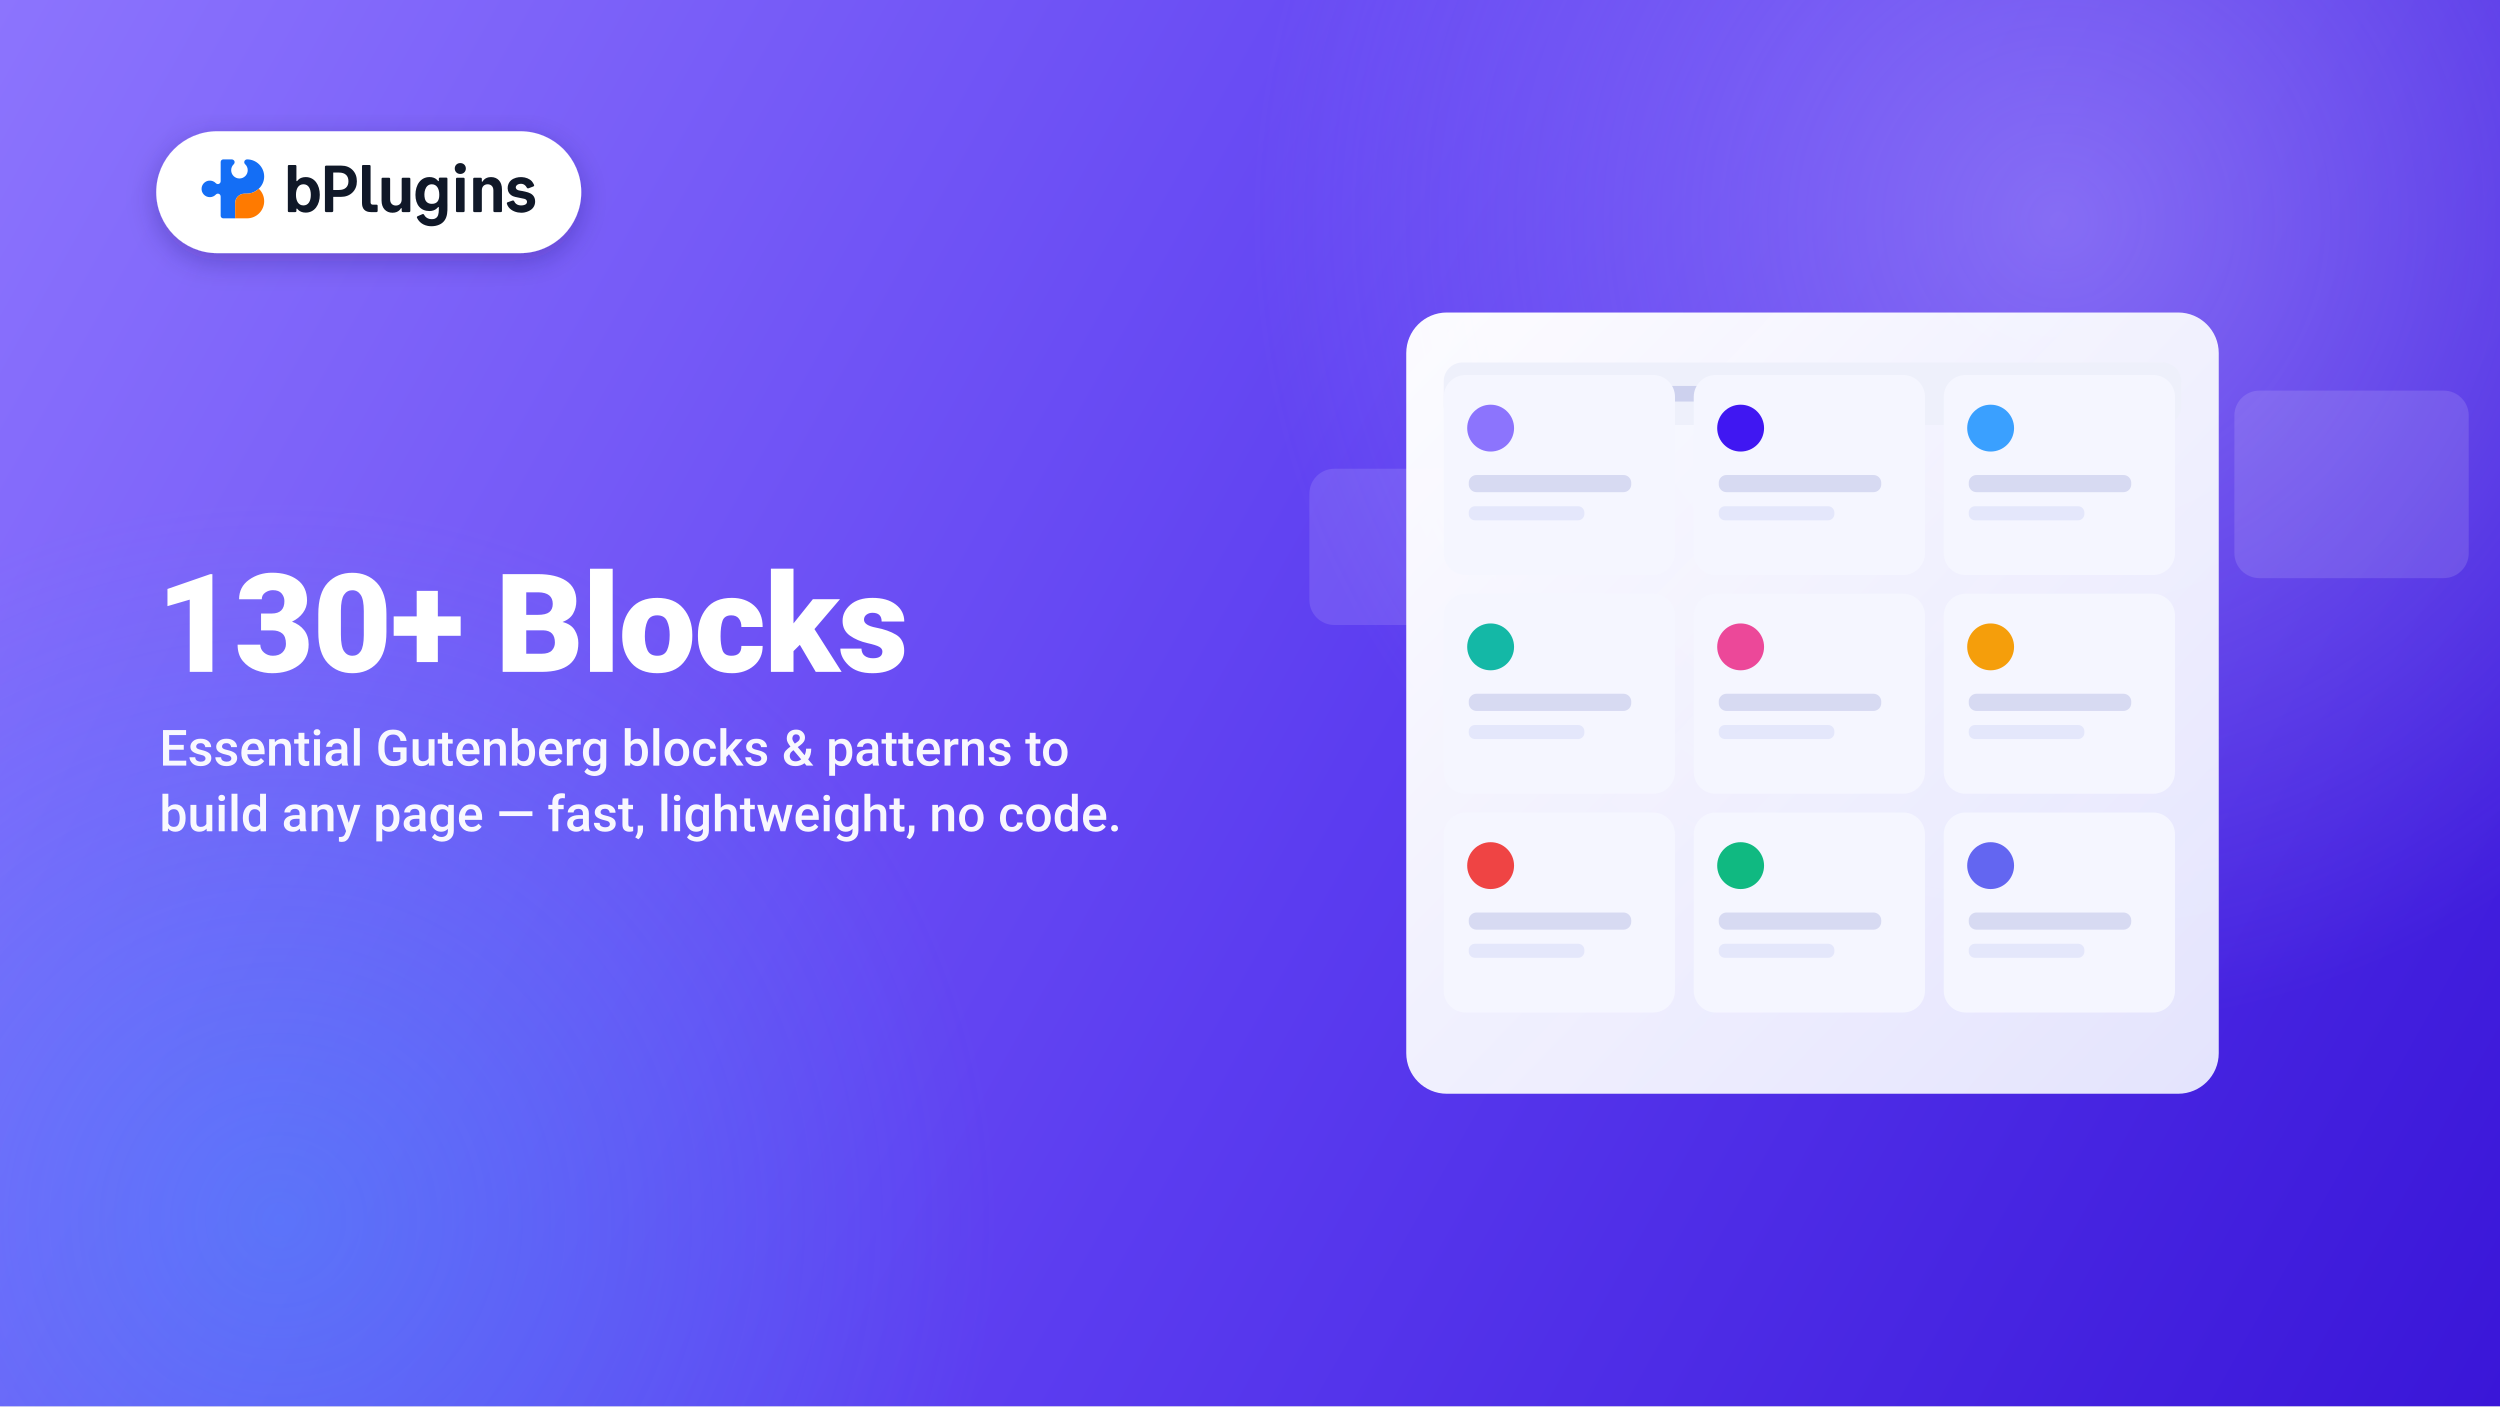
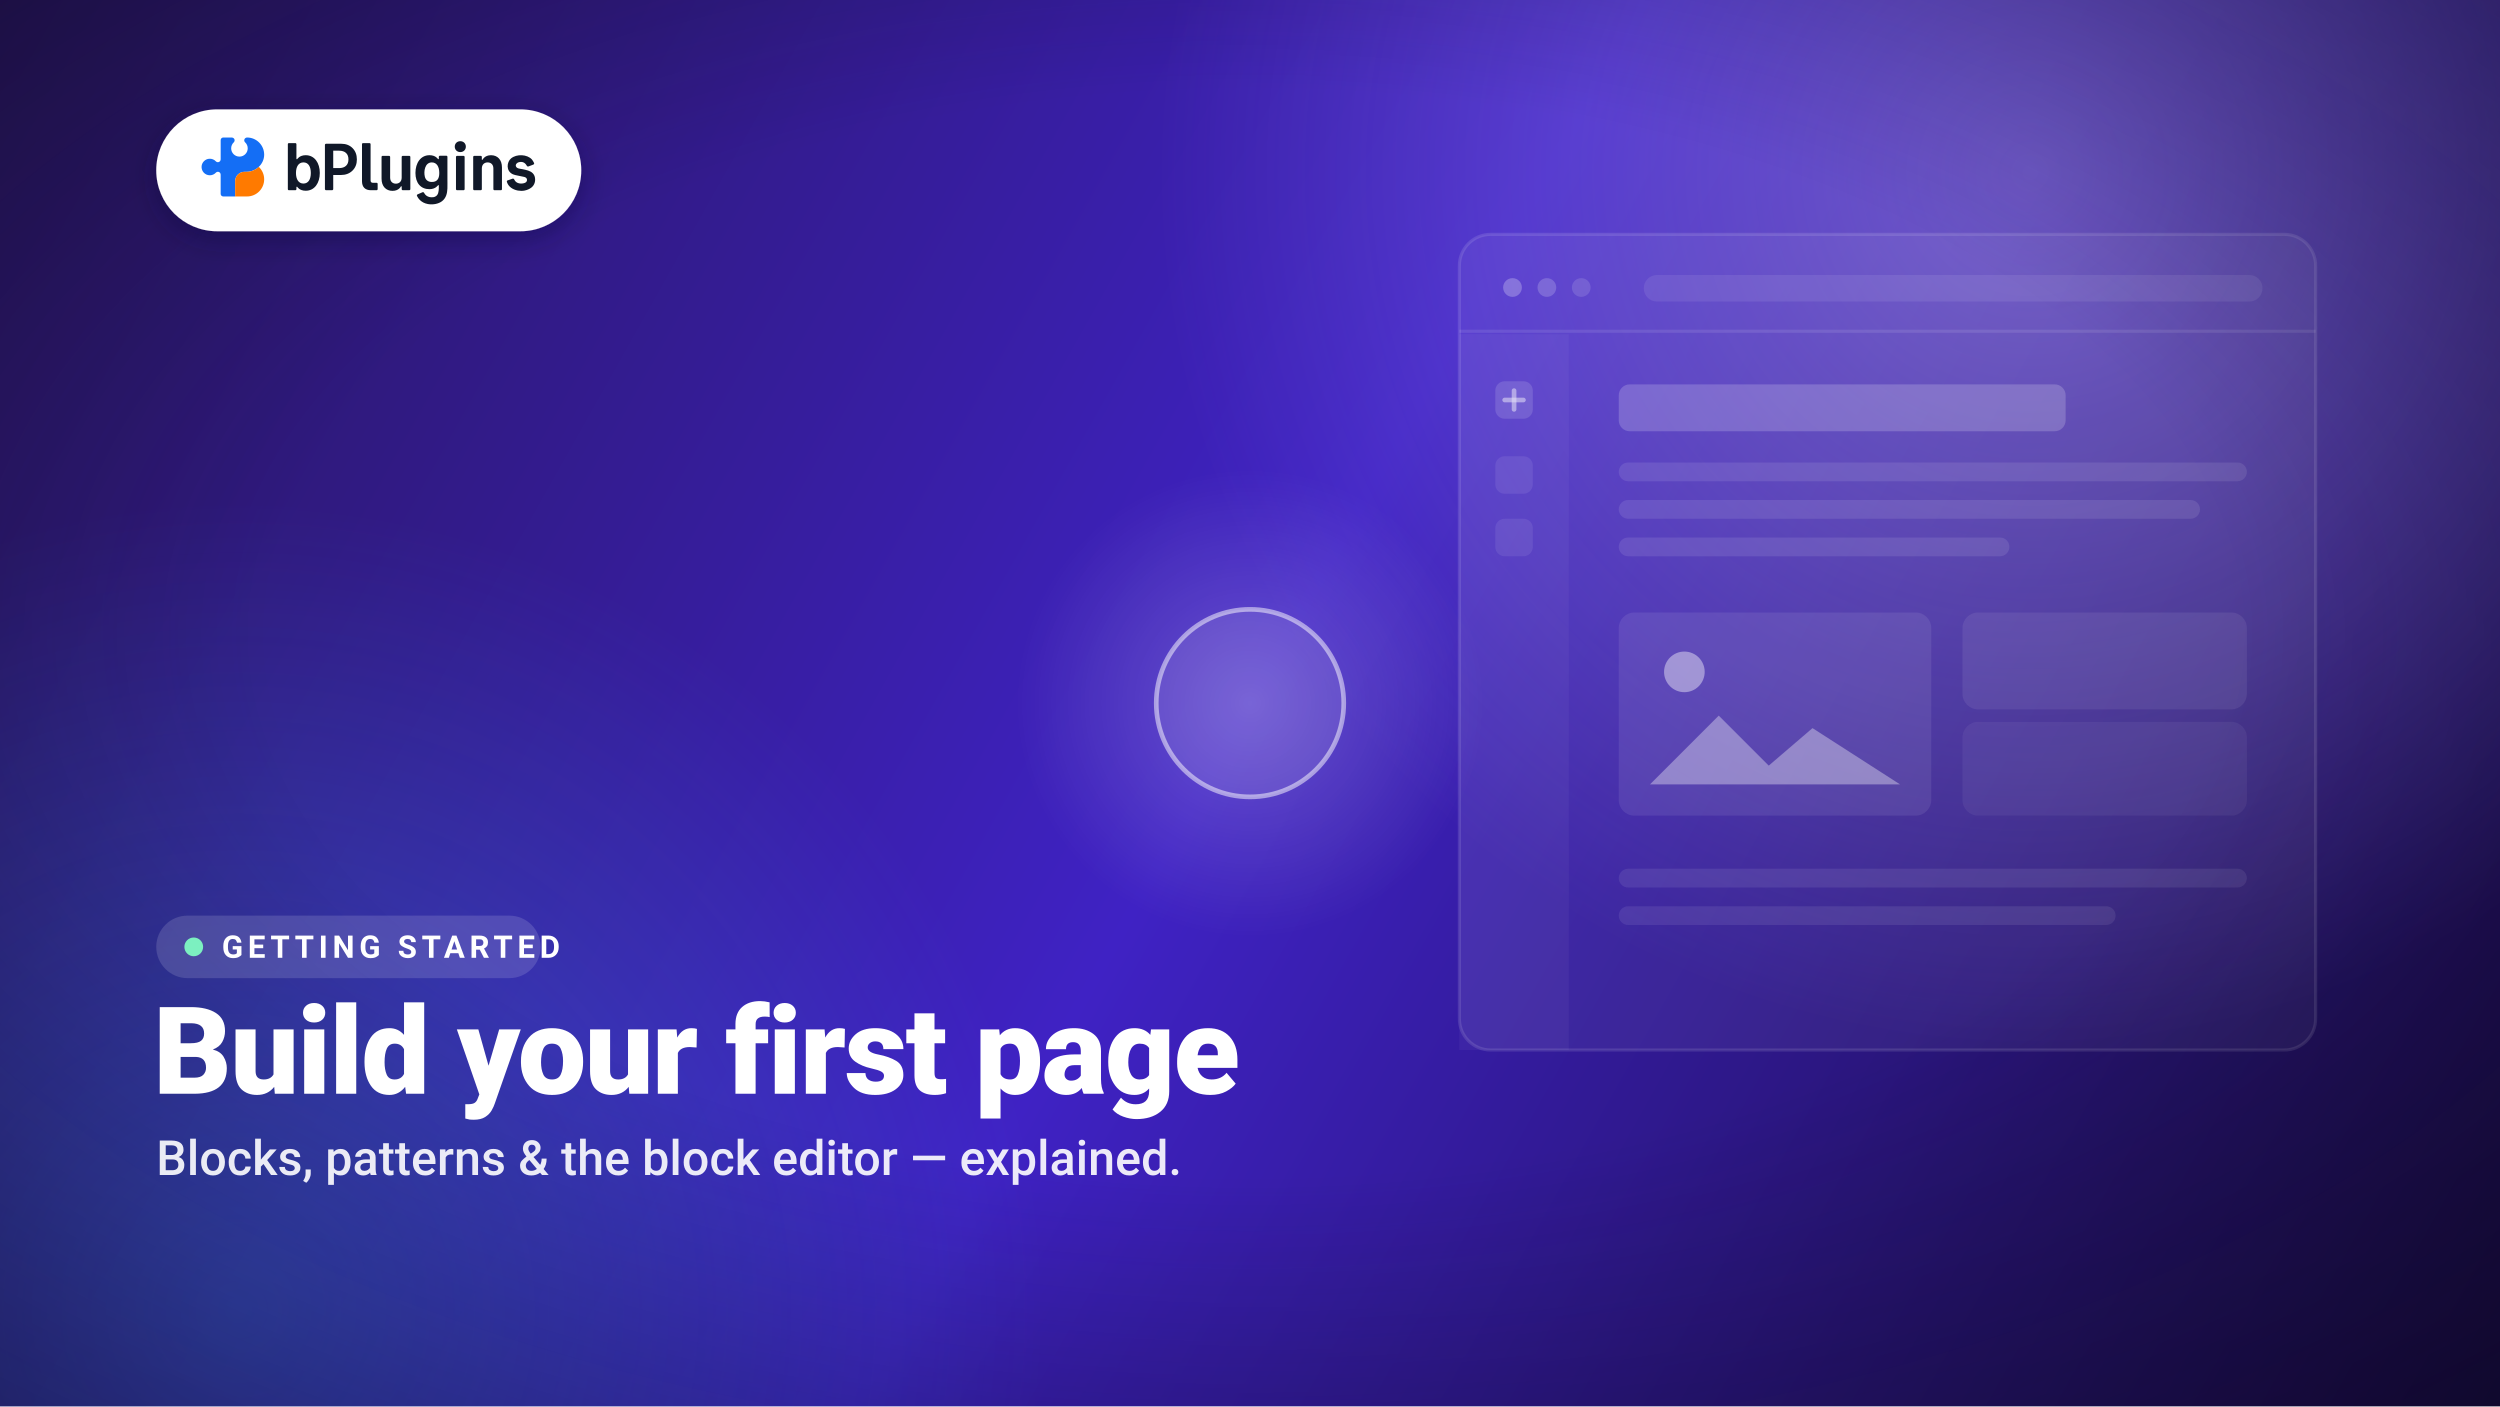
- <svg xmlns="http://www.w3.org/2000/svg" width="1600" height="900" viewBox="0 0 1600 900" fill="none" preserveAspectRatio="xMidYMid slice" role="img" aria-label="bBlocks — Essential Gutenberg Blocks">
+ <svg xmlns="http://www.w3.org/2000/svg" width="1600" height="900" viewBox="0 0 1600 900" fill="none" preserveAspectRatio="xMidYMid slice" role="img" aria-label="Getting Started with bBlocks — video">
  <defs>
    <linearGradient id="bg" x1="0" y1="0" x2="1600" y2="900" gradientUnits="userSpaceOnUse">
-       <stop offset="0" stop-color="#8c74fd" />
-       <stop offset="0.55" stop-color="#5b3cf0" />
-       <stop offset="1" stop-color="#3a16d8" />
+       <stop offset="0" stop-color="#271559" />
+       <stop offset="0.5" stop-color="#3f22c4" />
+       <stop offset="1" stop-color="#160a39" />
    </linearGradient>
-     <radialGradient id="glowA" cx="0" cy="0" r="1" gradientUnits="userSpaceOnUse" gradientTransform="translate(1320 140) rotate(90) scale(520)">
-       <stop stop-color="#b9a7ff" stop-opacity="0.5" />
+     <radialGradient id="glowA" cx="0" cy="0" r="1" gradientUnits="userSpaceOnUse" gradientTransform="translate(1300 110) rotate(90) scale(560)">
+       <stop stop-color="#b9a7ff" stop-opacity="0.45" />
      <stop offset="1" stop-color="#b9a7ff" stop-opacity="0" />
    </radialGradient>
-     <radialGradient id="glowB" cx="0" cy="0" r="1" gradientUnits="userSpaceOnUse" gradientTransform="translate(180 780) rotate(90) scale(460)">
-       <stop stop-color="#3aa0ff" stop-opacity="0.4" />
+     <radialGradient id="glowB" cx="0" cy="0" r="1" gradientUnits="userSpaceOnUse" gradientTransform="translate(150 840) rotate(90) scale(520)">
+       <stop stop-color="#3aa0ff" stop-opacity="0.34" />
      <stop offset="1" stop-color="#3aa0ff" stop-opacity="0" />
    </radialGradient>
-     <linearGradient id="panel" x1="900" y1="200" x2="1420" y2="700" gradientUnits="userSpaceOnUse">
-       <stop offset="0" stop-color="#ffffff" stop-opacity="0.98" />
-       <stop offset="1" stop-color="#eef0ff" stop-opacity="0.94" />
-     </linearGradient>
+     <radialGradient id="vignette" cx="0.5" cy="0.45" r="0.78">
+       <stop offset="0.5" stop-color="#0a0620" stop-opacity="0" />
+       <stop offset="1" stop-color="#0a0620" stop-opacity="0.5" />
+     </radialGradient>
+     <radialGradient id="playGlow" cx="0" cy="0" r="1" gradientUnits="userSpaceOnUse" gradientTransform="translate(800 450) scale(150)">
+       <stop stop-color="#ffffff" stop-opacity="0.22" />
+       <stop offset="1" stop-color="#ffffff" stop-opacity="0" />
+     </radialGradient>
    <filter id="logoShadow" x="-20%" y="-20%" width="140%" height="160%">
-       <feDropShadow dx="0" dy="5" stdDeviation="9" flood-color="#1a0c52" flood-opacity="0.28" />
+       <feDropShadow dx="0" dy="5" stdDeviation="9" flood-color="#0a0433" flood-opacity="0.34" />
    </filter>
  </defs>
  <rect width="1600" height="900" fill="url(#bg)" />
  <rect width="1600" height="900" fill="url(#glowA)" />
  <rect width="1600" height="900" fill="url(#glowB)" />
-   <rect x="100" y="84" width="272" height="78" rx="39" fill="#ffffff" filter="url(#logoShadow)" />
-   <svg x="129" y="102" width="214" height="42.8" viewBox="0 0 200 40">
+   <g opacity="0.85">
+     <rect x="934" y="150" width="548" height="522" rx="20" fill="#ffffff" fill-opacity="0.06" stroke="#ffffff" stroke-opacity="0.14" stroke-width="2" />
+     <circle cx="968" cy="184" r="6" fill="#ffffff" fill-opacity="0.30" />
+     <circle cx="990" cy="184" r="6" fill="#ffffff" fill-opacity="0.22" />
+     <circle cx="1012" cy="184" r="6" fill="#ffffff" fill-opacity="0.16" />
+     <rect x="1052" y="176" width="396" height="17" rx="8.5" fill="#ffffff" fill-opacity="0.10" />
+     <line x1="934" y1="212" x2="1482" y2="212" stroke="#ffffff" stroke-opacity="0.12" stroke-width="2" />
+     <rect x="934" y="214" width="70" height="458" fill="#ffffff" fill-opacity="0.05" />
+     <rect x="957" y="244" width="24" height="24" rx="6" fill="#ffffff" fill-opacity="0.16" />
+     <line x1="969" y1="250" x2="969" y2="262" stroke="#ffffff" stroke-opacity="0.55" stroke-width="3" stroke-linecap="round" />
+     <line x1="963" y1="256" x2="975" y2="256" stroke="#ffffff" stroke-opacity="0.55" stroke-width="3" stroke-linecap="round" />
+     <rect x="957" y="292" width="24" height="24" rx="6" fill="#ffffff" fill-opacity="0.10" />
+     <rect x="957" y="332" width="24" height="24" rx="6" fill="#ffffff" fill-opacity="0.10" />
+     <rect x="1036" y="246" width="286" height="30" rx="7" fill="#ffffff" fill-opacity="0.22" />
+     <rect x="1036" y="296" width="402" height="12" rx="6" fill="#ffffff" fill-opacity="0.12" />
+     <rect x="1036" y="320" width="372" height="12" rx="6" fill="#ffffff" fill-opacity="0.12" />
+     <rect x="1036" y="344" width="250" height="12" rx="6" fill="#ffffff" fill-opacity="0.12" />
+     <rect x="1036" y="392" width="200" height="130" rx="10" fill="#ffffff" fill-opacity="0.10" />
+     <circle cx="1078" cy="430" r="13" fill="#ffffff" fill-opacity="0.5" />
+     <path d="M1056 502 L1100 458 L1132 490 L1160 466 L1216 502 Z" fill="#ffffff" fill-opacity="0.42" />
+     <rect x="1256" y="392" width="182" height="62" rx="10" fill="#ffffff" fill-opacity="0.09" />
+     <rect x="1256" y="462" width="182" height="60" rx="10" fill="#ffffff" fill-opacity="0.07" />
+     <rect x="1036" y="556" width="402" height="12" rx="6" fill="#ffffff" fill-opacity="0.10" />
+     <rect x="1036" y="580" width="318" height="12" rx="6" fill="#ffffff" fill-opacity="0.10" />
+   </g>
+   <rect width="1600" height="900" fill="url(#vignette)" />
+   <circle cx="800" cy="450" r="150" fill="url(#playGlow)" />
+   <circle cx="800" cy="450" r="60" fill="#ffffff" fill-opacity="0.10" stroke="#ffffff" stroke-opacity="0.5" stroke-width="3" />
+   <rect x="100" y="70" width="272" height="78" rx="39" fill="#ffffff" filter="url(#logoShadow)" />
+   <svg x="129" y="88" width="214" height="42.8" viewBox="0 0 200 40">
    <path d="M37.451 10.285C37.443 13.125 36.192 15.704 34.227 17.554C32.3 19.388 29.683 20.517 26.889 20.517H25.669C22.591 20.517 20.096 23.011 20.096 26.089V35.269H12.973C12.114 35.269 11.423 34.57 11.423 33.718V22.259C11.423 21.561 11.039 20.877 10.387 20.624C9.727 20.363 9.044 20.555 8.614 20.97C8.598 20.992 8.583 21 8.568 21.015C7.662 21.99 6.38 22.597 4.953 22.597C2.021 22.597 -0.305 20.056 0.033 17.07C0.294 14.768 2.205 12.926 4.507 12.718C6.119 12.58 7.593 13.21 8.591 14.292C8.975 14.668 9.55 14.867 10.149 14.729C10.916 14.553 11.431 13.824 11.431 13.033V1.558C11.431 0.699 12.129 0.008 12.981 0.008H18.024C18.907 0.008 19.713 0.653 19.782 1.535C19.82 2.049 19.636 2.518 19.306 2.848C18.323 3.753 17.709 5.043 17.709 6.478C17.709 9.218 19.927 11.429 22.66 11.429C25.4 11.429 27.611 9.218 27.611 6.478C27.611 5.043 27.004 3.761 26.029 2.863C26.014 2.848 26.006 2.832 25.983 2.817C25.607 2.426 25.423 1.842 25.584 1.244C25.776 0.484 26.528 -0.008 27.311 8.86678e-05C30.098 0.038 32.615 1.174 34.442 3.001C36.307 4.874 37.458 7.438 37.451 10.285Z" fill="#146EF5" />
    <path d="M37.451 25.015C37.451 30.679 32.861 35.269 27.196 35.269H20.096V26.089C20.096 23.011 22.591 20.517 25.669 20.517H26.889C29.683 20.517 32.3 19.388 34.227 17.554C34.296 17.623 34.373 17.692 34.442 17.769C36.299 19.619 37.451 22.182 37.451 25.015Z" fill="#FF7A00" />
    <path d="M62.304 10.592C58.535 10.592 57.2 12.956 57.2 12.956H56.739V4.076C56.739 3.615 56.471 3.354 56.018 3.354H52.287C51.827 3.354 51.604 3.623 51.604 4.076V30.817C51.604 31.278 51.834 31.539 52.287 31.539H56.018C56.478 31.539 56.739 31.27 56.739 30.817V29.482H57.2C57.2 29.482 58.535 31.846 62.304 31.846C67.6 31.846 70.724 27.202 70.724 21.215C70.724 15.228 67.592 10.592 62.304 10.592ZM60.93 27.54C57.959 27.54 56.471 24.915 56.471 21.215C56.471 17.523 57.959 14.89 60.93 14.89C63.939 14.89 65.351 17.515 65.351 21.215C65.351 24.915 63.939 27.54 60.93 27.54Z" fill="#101828" />
    <path d="M73.779 4.46C73.779 4.06 74.101 3.738 74.5 3.738H83.549C86.32 3.738 88.577 4.605 90.304 6.34C92.031 8.075 92.898 10.339 92.898 13.14C92.898 15.888 92.008 18.122 90.227 19.849C88.446 21.568 86.151 22.428 83.342 22.428H78.752V30.817C78.752 31.216 78.43 31.539 78.031 31.539H74.508C74.109 31.539 73.786 31.216 73.786 30.817V4.46H73.779ZM78.752 7.898V18.298H82.229C84.018 18.298 85.399 17.846 86.382 16.948C87.364 16.049 87.855 14.775 87.855 13.133C87.855 11.437 87.372 10.139 86.397 9.241C85.43 8.343 84.041 7.89 82.245 7.89H78.752V7.898Z" fill="#101828" />
    <path d="M104.603 31.539C105.056 31.539 105.325 31.27 105.325 30.817V27.77C105.325 27.309 105.056 27.087 104.603 27.087H102.431C101.594 27.087 101.096 26.588 101.096 25.751V4.076C101.096 3.615 100.827 3.354 100.374 3.354H96.644C96.183 3.354 95.961 3.623 95.961 4.076V26.127C95.961 29.635 97.826 31.539 101.334 31.539H104.603Z" fill="#101828" />
    <path d="M120.415 10.976C119.954 10.976 119.693 11.245 119.693 11.697V24.001C119.693 26.48 118.058 27.616 116.224 27.616C114.397 27.616 112.793 26.473 112.793 24.001V11.697C112.793 11.237 112.524 10.976 112.071 10.976H108.341C107.881 10.976 107.658 11.245 107.658 11.697V24.608C107.658 29.174 110.283 31.922 114.213 31.922C118.097 31.922 119.24 29.22 119.24 29.22H119.701V30.817C119.701 31.277 119.969 31.538 120.422 31.538H124.153C124.613 31.538 124.874 31.27 124.874 30.817V11.697C124.874 11.237 124.605 10.976 124.153 10.976H120.415Z" fill="#101828" />
    <path d="M147.072 27.287C147.064 26.803 147.056 26.32 147.056 25.852C147.056 21.868 147.056 17.892 147.056 13.908C147.056 13.149 147.056 12.389 147.056 11.629C147.056 11.176 146.834 10.9 146.366 10.9H142.635C142.183 10.9 141.906 11.176 141.906 11.629V12.957H141.453C141.453 12.957 140.126 10.585 136.349 10.585C131.053 10.585 127.929 15.236 127.929 21.215C127.929 27.195 131.061 30.925 136.349 30.91C140.003 30.894 141.453 28.538 141.453 28.538H141.891C141.906 28.599 141.906 28.653 141.906 28.73V30.38C141.829 32.337 141.668 34.532 139.619 35.415C139.281 35.561 138.897 35.684 138.529 35.715C135.06 36.106 133.594 34.11 133.064 33.066C132.895 32.729 132.488 32.598 132.143 32.744L129.226 34.003C128.85 34.164 128.681 34.609 128.858 34.978C129.487 36.29 131.276 39.069 135.413 39.813C138.306 40.335 141.653 39.767 143.833 38.094C146.32 36.183 146.934 33.32 147.049 30.449C147.103 29.39 147.087 28.338 147.072 27.287ZM137.731 26.596C135.643 26.596 134.077 25.56 133.555 23.48C132.765 20.317 133.54 14.899 137.731 14.899C140.701 14.899 142.19 17.531 142.19 21.215C142.19 24.915 140.694 26.596 137.731 26.596Z" fill="#101828" />
    <path d="M154.763 2.211C152.859 2.211 151.447 3.585 151.447 5.45C151.447 7.354 152.859 8.727 154.763 8.727C156.666 8.727 158.078 7.354 158.078 5.45C158.071 3.585 156.666 2.211 154.763 2.211Z" fill="#101828" />
    <path d="M156.628 10.977H152.897C152.437 10.977 152.176 11.245 152.176 11.698V30.818C152.176 31.278 152.444 31.539 152.897 31.539H156.628C157.088 31.539 157.349 31.27 157.349 30.818V11.698C157.349 11.238 157.08 10.977 156.628 10.977Z" fill="#101828" />
    <path d="M173.13 10.593C169.246 10.593 168.103 13.294 168.103 13.294H167.642V11.698C167.642 11.238 167.373 10.976 166.921 10.976H163.19C162.73 10.976 162.469 11.245 162.469 11.698V30.818C162.469 31.278 162.737 31.539 163.19 31.539H166.921C167.381 31.539 167.642 31.27 167.642 30.818V18.514C167.642 16.035 169.277 14.899 171.111 14.899C172.938 14.899 174.542 16.042 174.542 18.514V30.818C174.542 31.278 174.811 31.539 175.264 31.539H178.994C179.455 31.539 179.677 31.27 179.677 30.818V17.907C179.677 13.333 177.052 10.593 173.13 10.593Z" fill="#101828" />
    <path d="M199.418 24.047C199.019 21.714 197.4 20.448 195.335 19.78C194.237 19.427 193.109 19.181 191.981 18.951C190.776 18.698 188.665 18.698 188.082 17.362C187.568 16.188 188.581 15.113 189.648 14.814C191.751 14.23 193.409 14.891 194.475 16.794C194.759 17.293 195.089 17.47 195.611 17.285C196.571 16.94 197.369 16.602 198.329 16.249C198.92 16.034 199.096 15.627 198.789 15.082C198.421 14.422 198.098 13.709 197.599 13.156C194.775 10.001 188.466 9.733 185.111 12.511C182.563 14.63 181.857 20.041 186.27 22.029C187.115 22.405 187.936 22.505 188.842 22.72C190.208 23.05 191.597 23.249 192.963 23.572C193.739 23.756 194.591 24.224 194.66 25.222C194.721 26.104 194.276 26.834 193.232 27.202C191.336 27.885 188.182 27.732 187.069 25.206C186.792 24.592 186.409 24.462 185.81 24.692C184.935 25.022 184.052 25.352 183.162 25.621C182.448 25.836 182.525 26.197 182.732 26.841C183.607 29.512 186.255 31.132 188.888 31.669C188.918 31.677 188.957 31.684 188.987 31.692C189.057 31.707 189.126 31.715 189.195 31.731C190.584 31.968 191.866 32.015 193.247 31.731C194.115 31.554 194.959 31.278 195.75 30.886C195.949 30.787 196.133 30.671 196.325 30.572C198.712 29.328 199.887 26.765 199.418 24.047Z" fill="#101828" />
  </svg>
-   <text x="100" y="430" font-family="-apple-system,Segoe UI,Roboto,Helvetica,Arial,sans-serif" font-size="88" font-weight="800" fill="#ffffff" letter-spacing="-1">130+ Blocks</text>
-   <text x="102" y="490" font-family="-apple-system,Segoe UI,Roboto,Helvetica,Arial,sans-serif" font-size="32" font-weight="500" fill="#ffffff" opacity="0.95">Essential Gutenberg blocks &amp; patterns to</text>
-   <text x="102" y="532" font-family="-apple-system,Segoe UI,Roboto,Helvetica,Arial,sans-serif" font-size="32" font-weight="500" fill="#ffffff" opacity="0.95">build any page — fast, lightweight, no code.</text>
-   <g opacity="0.9">
-     <rect x="1430" y="250" width="150" height="120" rx="16" fill="#ffffff" opacity="0.14" />
-     <rect x="838" y="300" width="120" height="100" rx="16" fill="#ffffff" opacity="0.13" />
-   </g>
-   <rect x="900" y="200" width="520" height="500" rx="26" fill="url(#panel)" />
-   <rect x="924" y="232" width="472" height="40" rx="12" fill="#eef0fb" />
-   <circle cx="950" cy="252" r="8" fill="none" stroke="#9aa1c9" stroke-width="3" />
-   <line x1="956" y1="258" x2="963" y2="265" stroke="#9aa1c9" stroke-width="3" stroke-linecap="round" />
-   <rect x="978" y="247" width="150" height="10" rx="5" fill="#cdd1ee" />
-   <g transform="translate(924 240)">
-     <rect width="148" height="128" rx="14" fill="#f5f6ff" />
-     <circle cx="30" cy="34" r="15" fill="#8c74fd" />
-     <rect x="16" y="64" width="104" height="11" rx="5" fill="#d7daf2" />
-     <rect x="16" y="84" width="74" height="9" rx="4" fill="#e4e7fb" />
-   </g>
-   <g transform="translate(1084 240)">
-     <rect width="148" height="128" rx="14" fill="#f5f6ff" />
-     <circle cx="30" cy="34" r="15" fill="#4017f2" />
-     <rect x="16" y="64" width="104" height="11" rx="5" fill="#d7daf2" />
-     <rect x="16" y="84" width="74" height="9" rx="4" fill="#e4e7fb" />
-   </g>
-   <g transform="translate(1244 240)">
-     <rect width="148" height="128" rx="14" fill="#f5f6ff" />
-     <circle cx="30" cy="34" r="15" fill="#3aa0ff" />
-     <rect x="16" y="64" width="104" height="11" rx="5" fill="#d7daf2" />
-     <rect x="16" y="84" width="74" height="9" rx="4" fill="#e4e7fb" />
-   </g>
-   <g transform="translate(924 380)">
-     <rect width="148" height="128" rx="14" fill="#f5f6ff" />
-     <circle cx="30" cy="34" r="15" fill="#14b8a6" />
-     <rect x="16" y="64" width="104" height="11" rx="5" fill="#d7daf2" />
-     <rect x="16" y="84" width="74" height="9" rx="4" fill="#e4e7fb" />
-   </g>
-   <g transform="translate(1084 380)">
-     <rect width="148" height="128" rx="14" fill="#f5f6ff" />
-     <circle cx="30" cy="34" r="15" fill="#ec4899" />
-     <rect x="16" y="64" width="104" height="11" rx="5" fill="#d7daf2" />
-     <rect x="16" y="84" width="74" height="9" rx="4" fill="#e4e7fb" />
-   </g>
-   <g transform="translate(1244 380)">
-     <rect width="148" height="128" rx="14" fill="#f5f6ff" />
-     <circle cx="30" cy="34" r="15" fill="#f59e0b" />
-     <rect x="16" y="64" width="104" height="11" rx="5" fill="#d7daf2" />
-     <rect x="16" y="84" width="74" height="9" rx="4" fill="#e4e7fb" />
-   </g>
-   <g transform="translate(924 520)">
-     <rect width="148" height="128" rx="14" fill="#f5f6ff" />
-     <circle cx="30" cy="34" r="15" fill="#ef4444" />
-     <rect x="16" y="64" width="104" height="11" rx="5" fill="#d7daf2" />
-     <rect x="16" y="84" width="74" height="9" rx="4" fill="#e4e7fb" />
-   </g>
-   <g transform="translate(1084 520)">
-     <rect width="148" height="128" rx="14" fill="#f5f6ff" />
-     <circle cx="30" cy="34" r="15" fill="#10b981" />
-     <rect x="16" y="64" width="104" height="11" rx="5" fill="#d7daf2" />
-     <rect x="16" y="84" width="74" height="9" rx="4" fill="#e4e7fb" />
-   </g>
-   <g transform="translate(1244 520)">
-     <rect width="148" height="128" rx="14" fill="#f5f6ff" />
-     <circle cx="30" cy="34" r="15" fill="#6366f1" />
-     <rect x="16" y="64" width="104" height="11" rx="5" fill="#d7daf2" />
-     <rect x="16" y="84" width="74" height="9" rx="4" fill="#e4e7fb" />
+   <g font-family="-apple-system,Segoe UI,Roboto,Helvetica,Arial,sans-serif">
+     <rect x="100" y="586" width="246" height="40" rx="20" fill="#ffffff" fill-opacity="0.14" />
+     <circle cx="124" cy="606" r="6" fill="#7cf0c0" />
+     <text x="142" y="613" font-size="20" font-weight="700" fill="#ffffff" letter-spacing="3">GETTING STARTED</text>
+     <text x="98" y="700" font-size="78" font-weight="800" fill="#ffffff" letter-spacing="-1">Build your first page</text>
+     <text x="100" y="752" font-size="31" font-weight="500" fill="#ffffff" opacity="0.9">Blocks, patterns &amp; the block editor — explained.</text>
  </g>
</svg>
